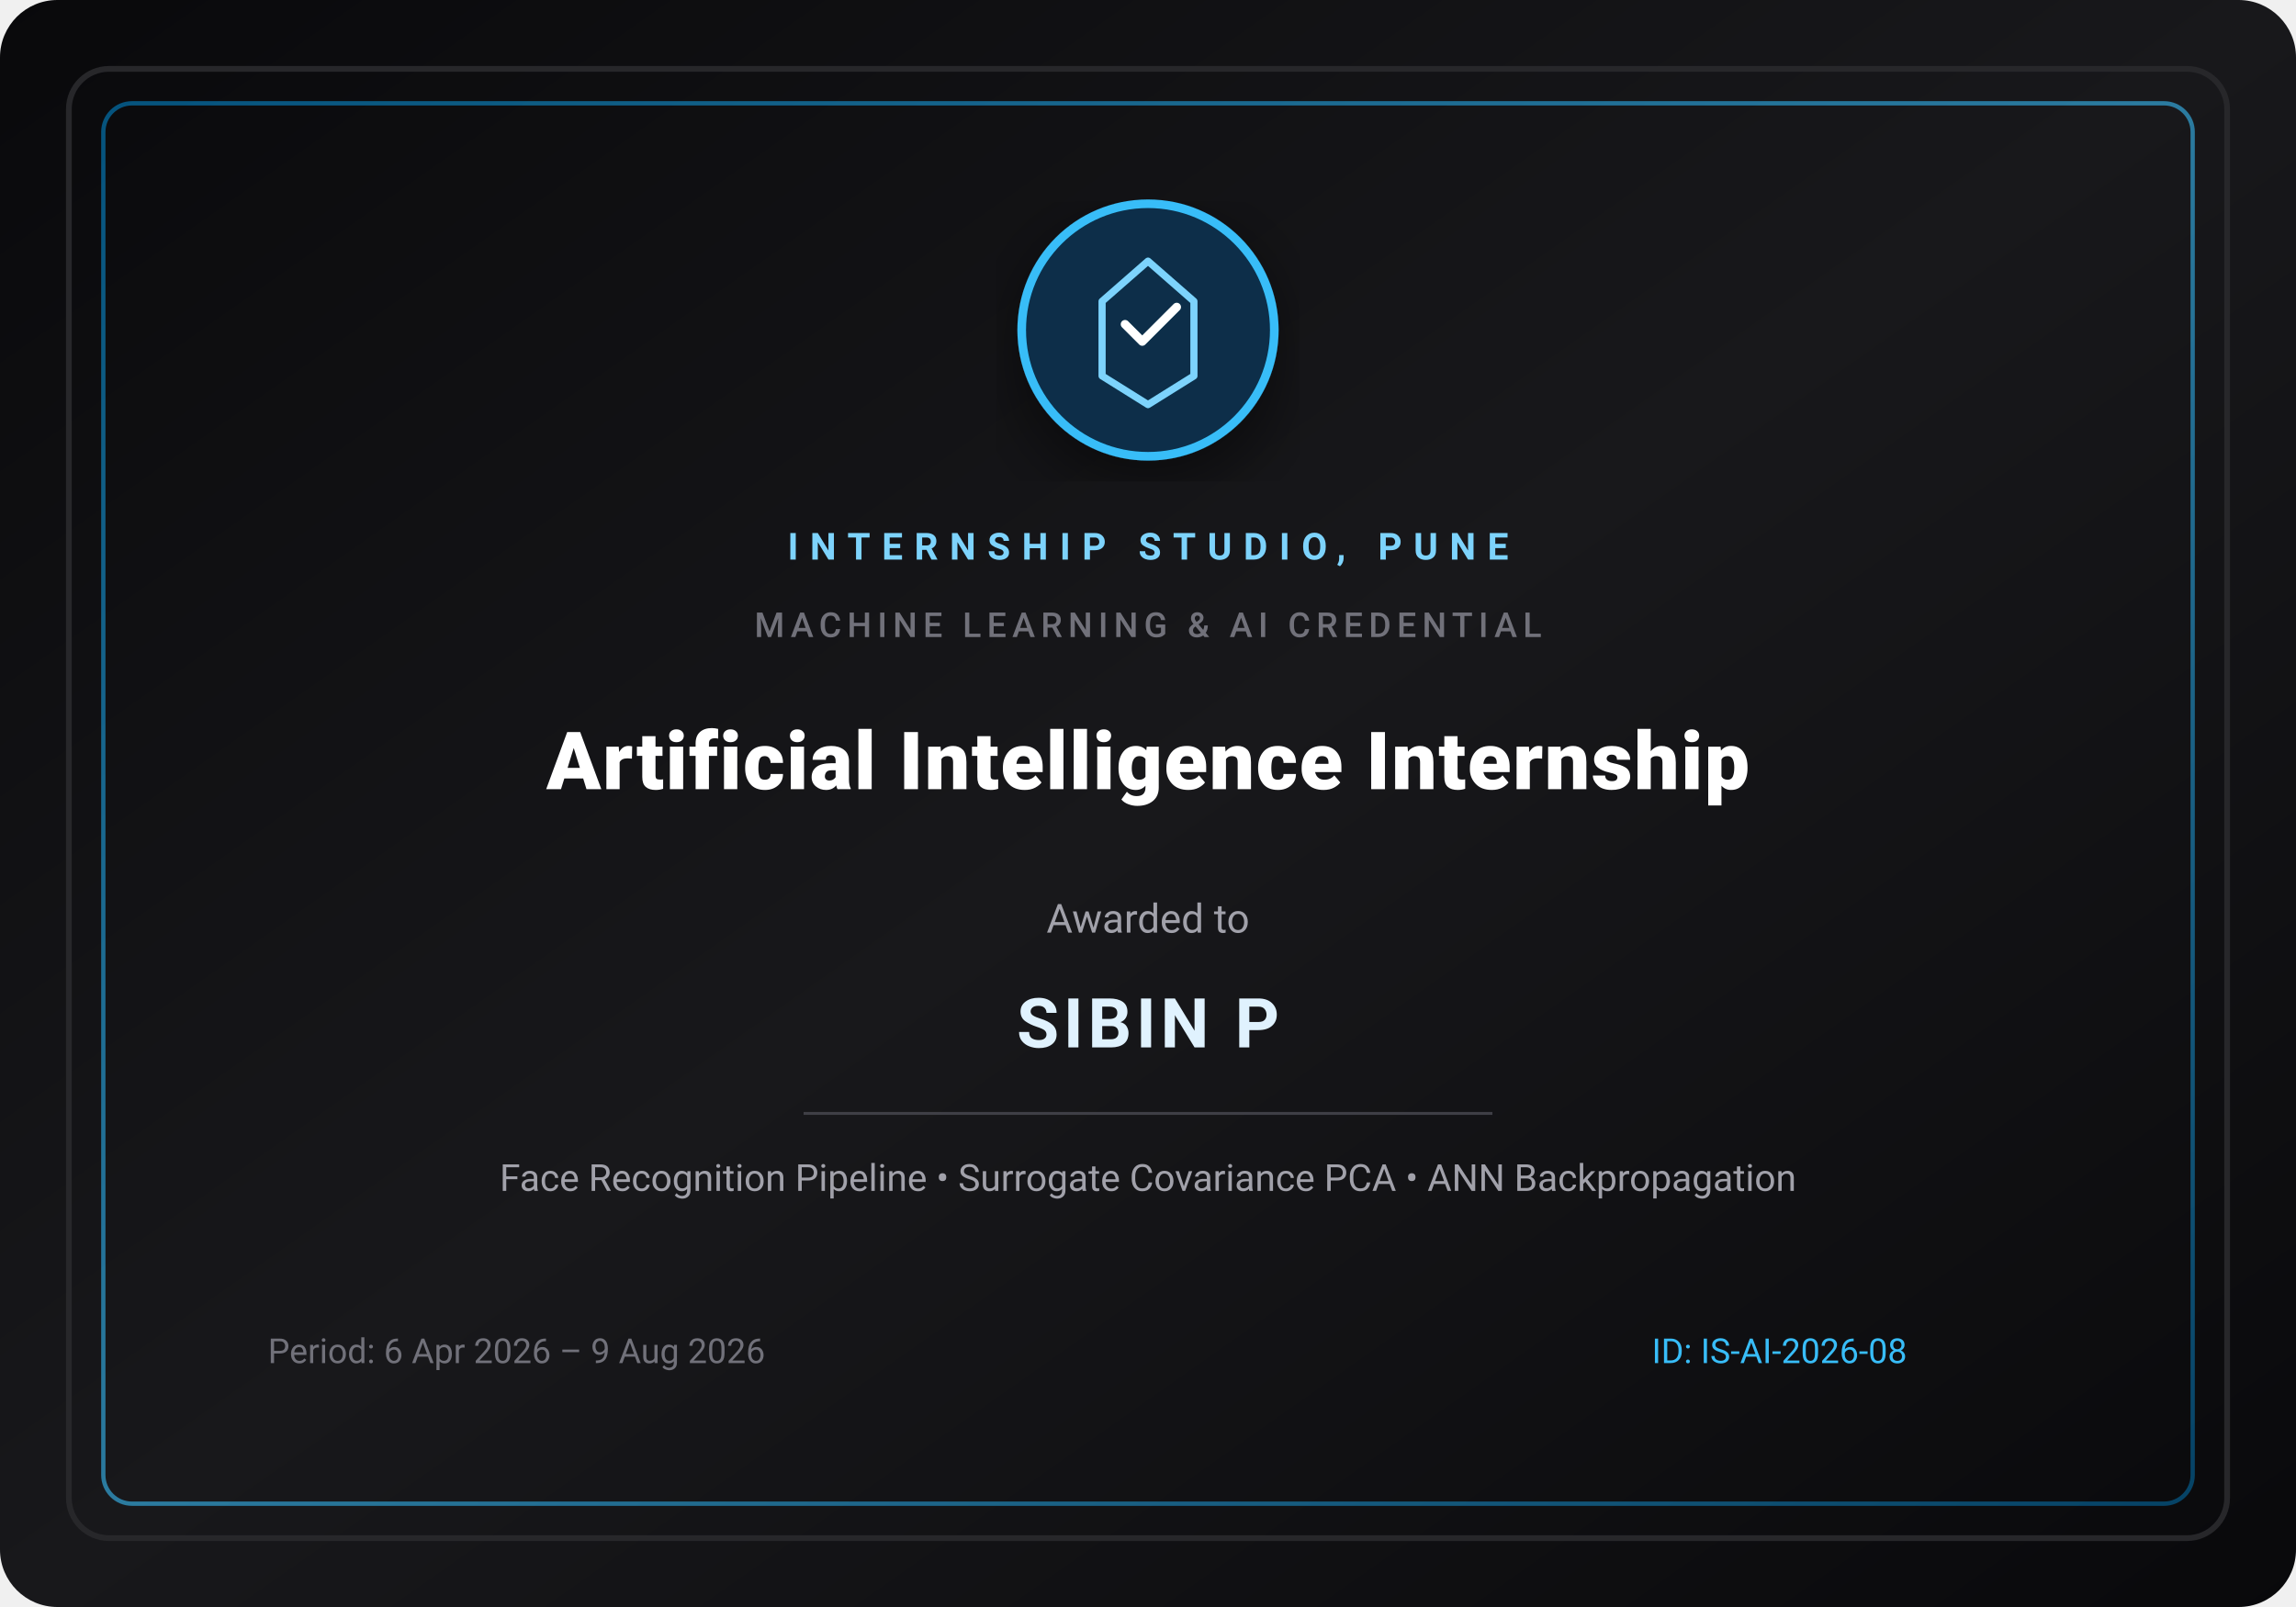
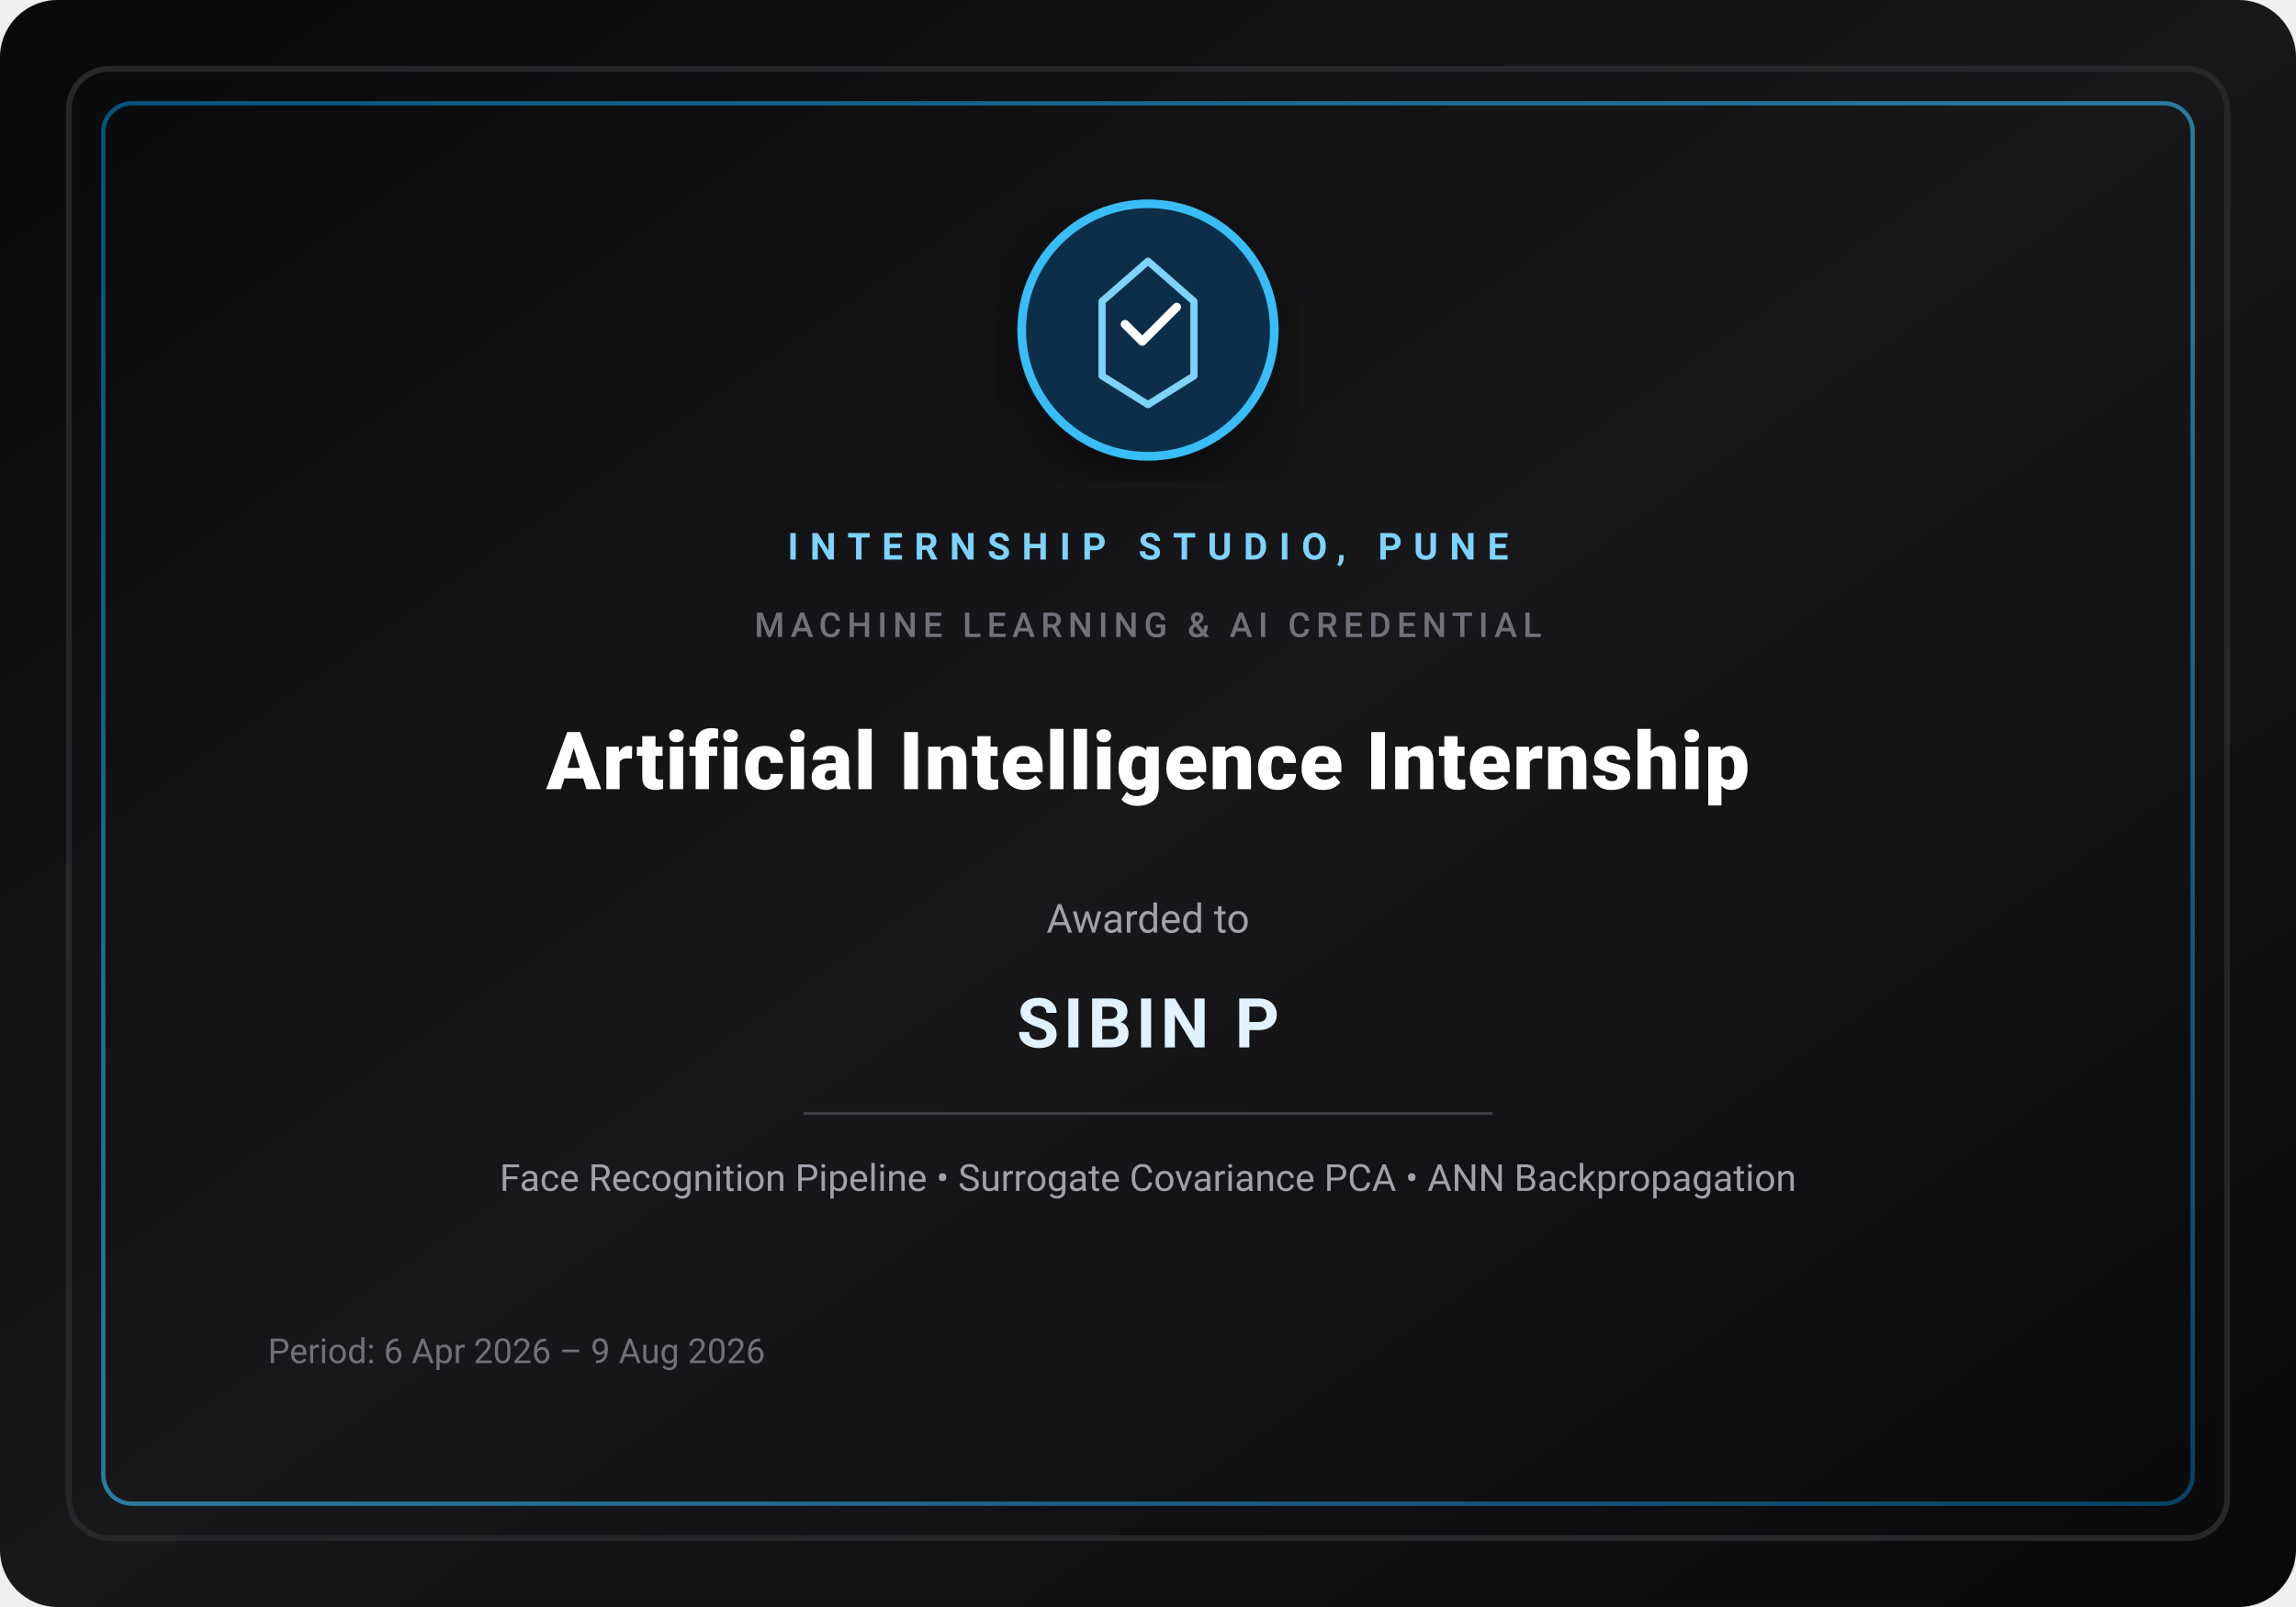
<svg xmlns="http://www.w3.org/2000/svg" viewBox="0 0 800 560" width="100%" height="100%">
  <defs>
    <linearGradient id="gradBg" x1="0%" y1="0%" x2="100%" y2="100%">
      <stop offset="0%" stop-color="#09090b" />
      <stop offset="50%" stop-color="#18181b" />
      <stop offset="100%" stop-color="#09090b" />
    </linearGradient>
    <linearGradient id="aiGrad" x1="0%" y1="0%" x2="100%" y2="100%">
      <stop offset="0%" stop-color="#0284c7" />
      <stop offset="50%" stop-color="#38bdf8" />
      <stop offset="100%" stop-color="#0369a1" />
    </linearGradient>
    <filter id="shadow" x="-10%" y="-10%" width="120%" height="120%">
      <feDropShadow dx="0" dy="8" stdDeviation="12" flood-color="#000000" flood-opacity="0.5" />
    </filter>
  </defs>
  <rect width="800" height="560" rx="20" fill="url(#gradBg)" />
  <rect x="24" y="24" width="752" height="512" rx="14" fill="none" stroke="#27272a" stroke-width="2" />
  <rect x="36" y="36" width="728" height="488" rx="10" fill="none" stroke="url(#aiGrad)" stroke-width="1.5" stroke-opacity="0.6" />
  <g transform="translate(400, 115)" filter="url(#shadow)">
    <circle r="44" fill="#082f49" stroke="#38bdf8" stroke-width="3" />
    <path d="M-16 -10 L0 -24 L16 -10 L16 16 L0 26 L-16 16 Z" fill="none" stroke="#7dd3fc" stroke-width="2.5" stroke-linejoin="round" />
    <path d="M-8 -2 L-2 4 L10 -8" fill="none" stroke="#ffffff" stroke-width="3" stroke-linecap="round" stroke-linejoin="round" />
  </g>
  <text x="400" y="195" font-family="-apple-system, BlinkMacSystemFont, 'Segoe UI', Roboto, sans-serif" font-size="13" font-weight="700" letter-spacing="4" fill="#7dd3fc" text-anchor="middle">INTERNSHIP STUDIO, PUNE</text>
  <text x="400" y="222" font-family="-apple-system, BlinkMacSystemFont, 'Segoe UI', Roboto, sans-serif" font-size="12" font-weight="500" letter-spacing="2" fill="#71717a" text-anchor="middle">MACHINE LEARNING &amp; AI CREDENTIAL</text>
  <text x="400" y="275" font-family="-apple-system, BlinkMacSystemFont, 'Segoe UI', Roboto, sans-serif" font-size="28" font-weight="800" letter-spacing="0.5" fill="#ffffff" text-anchor="middle">Artificial Intelligence Internship</text>
  <text x="400" y="325" font-family="-apple-system, BlinkMacSystemFont, 'Segoe UI', Roboto, sans-serif" font-size="14" fill="#a1a1aa" text-anchor="middle">Awarded to</text>
  <text x="400" y="365" font-family="-apple-system, BlinkMacSystemFont, 'Segoe UI', Roboto, sans-serif" font-size="24" font-weight="700" letter-spacing="1.5" fill="#e0f2fe" text-anchor="middle">SIBIN P</text>
  <line x1="280" y1="388" x2="520" y2="388" stroke="#3f3f46" stroke-width="1" />
  <text x="400" y="415" font-family="-apple-system, BlinkMacSystemFont, 'Segoe UI', Roboto, sans-serif" font-size="13" fill="#a1a1aa" text-anchor="middle">Face Recognition Pipeline • Surrogate Covariance PCA • ANN Backpropagation</text>
  <text x="180" y="475" font-family="-apple-system, BlinkMacSystemFont, 'Segoe UI', Roboto, sans-serif" font-size="12" fill="#71717a" text-anchor="middle">Period: 6 Apr 2026 – 9 Aug 2026</text>
-   <text x="620" y="475" font-family="-apple-system, BlinkMacSystemFont, 'Segoe UI', Roboto, sans-serif" font-size="12" font-mono="true" fill="#38bdf8" text-anchor="middle">ID: IS-AI-2026-08</text>
</svg>
